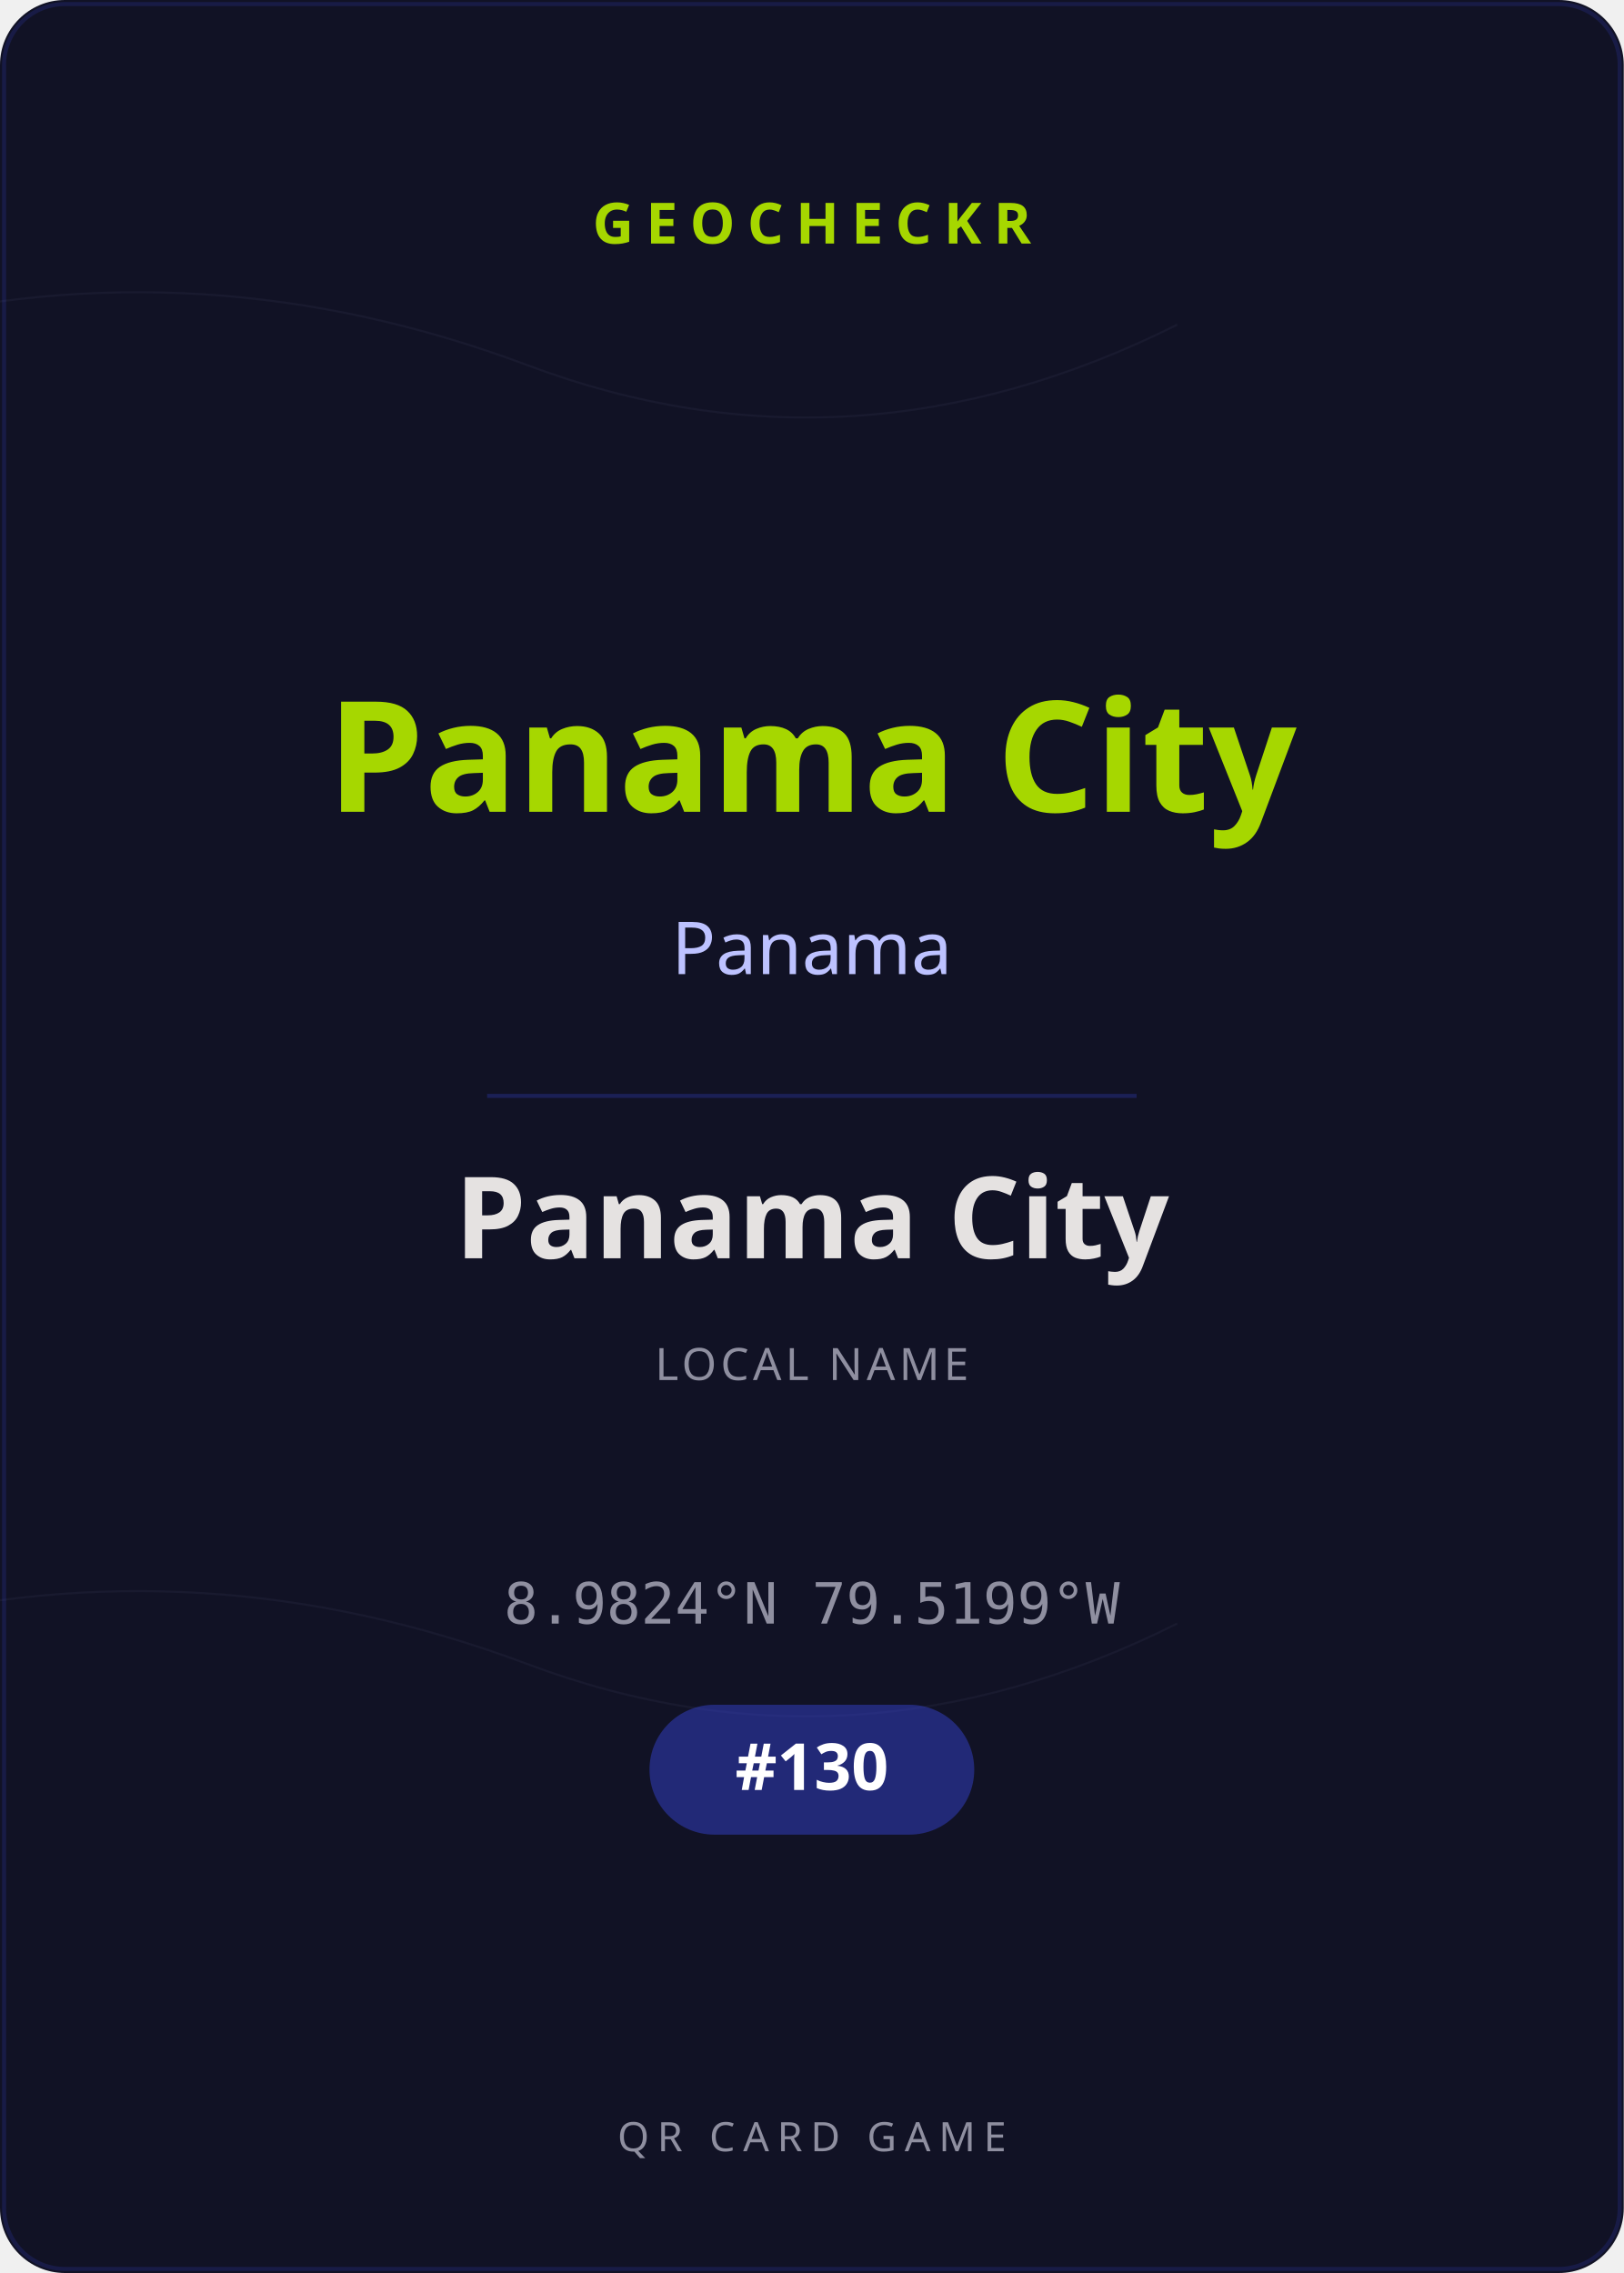
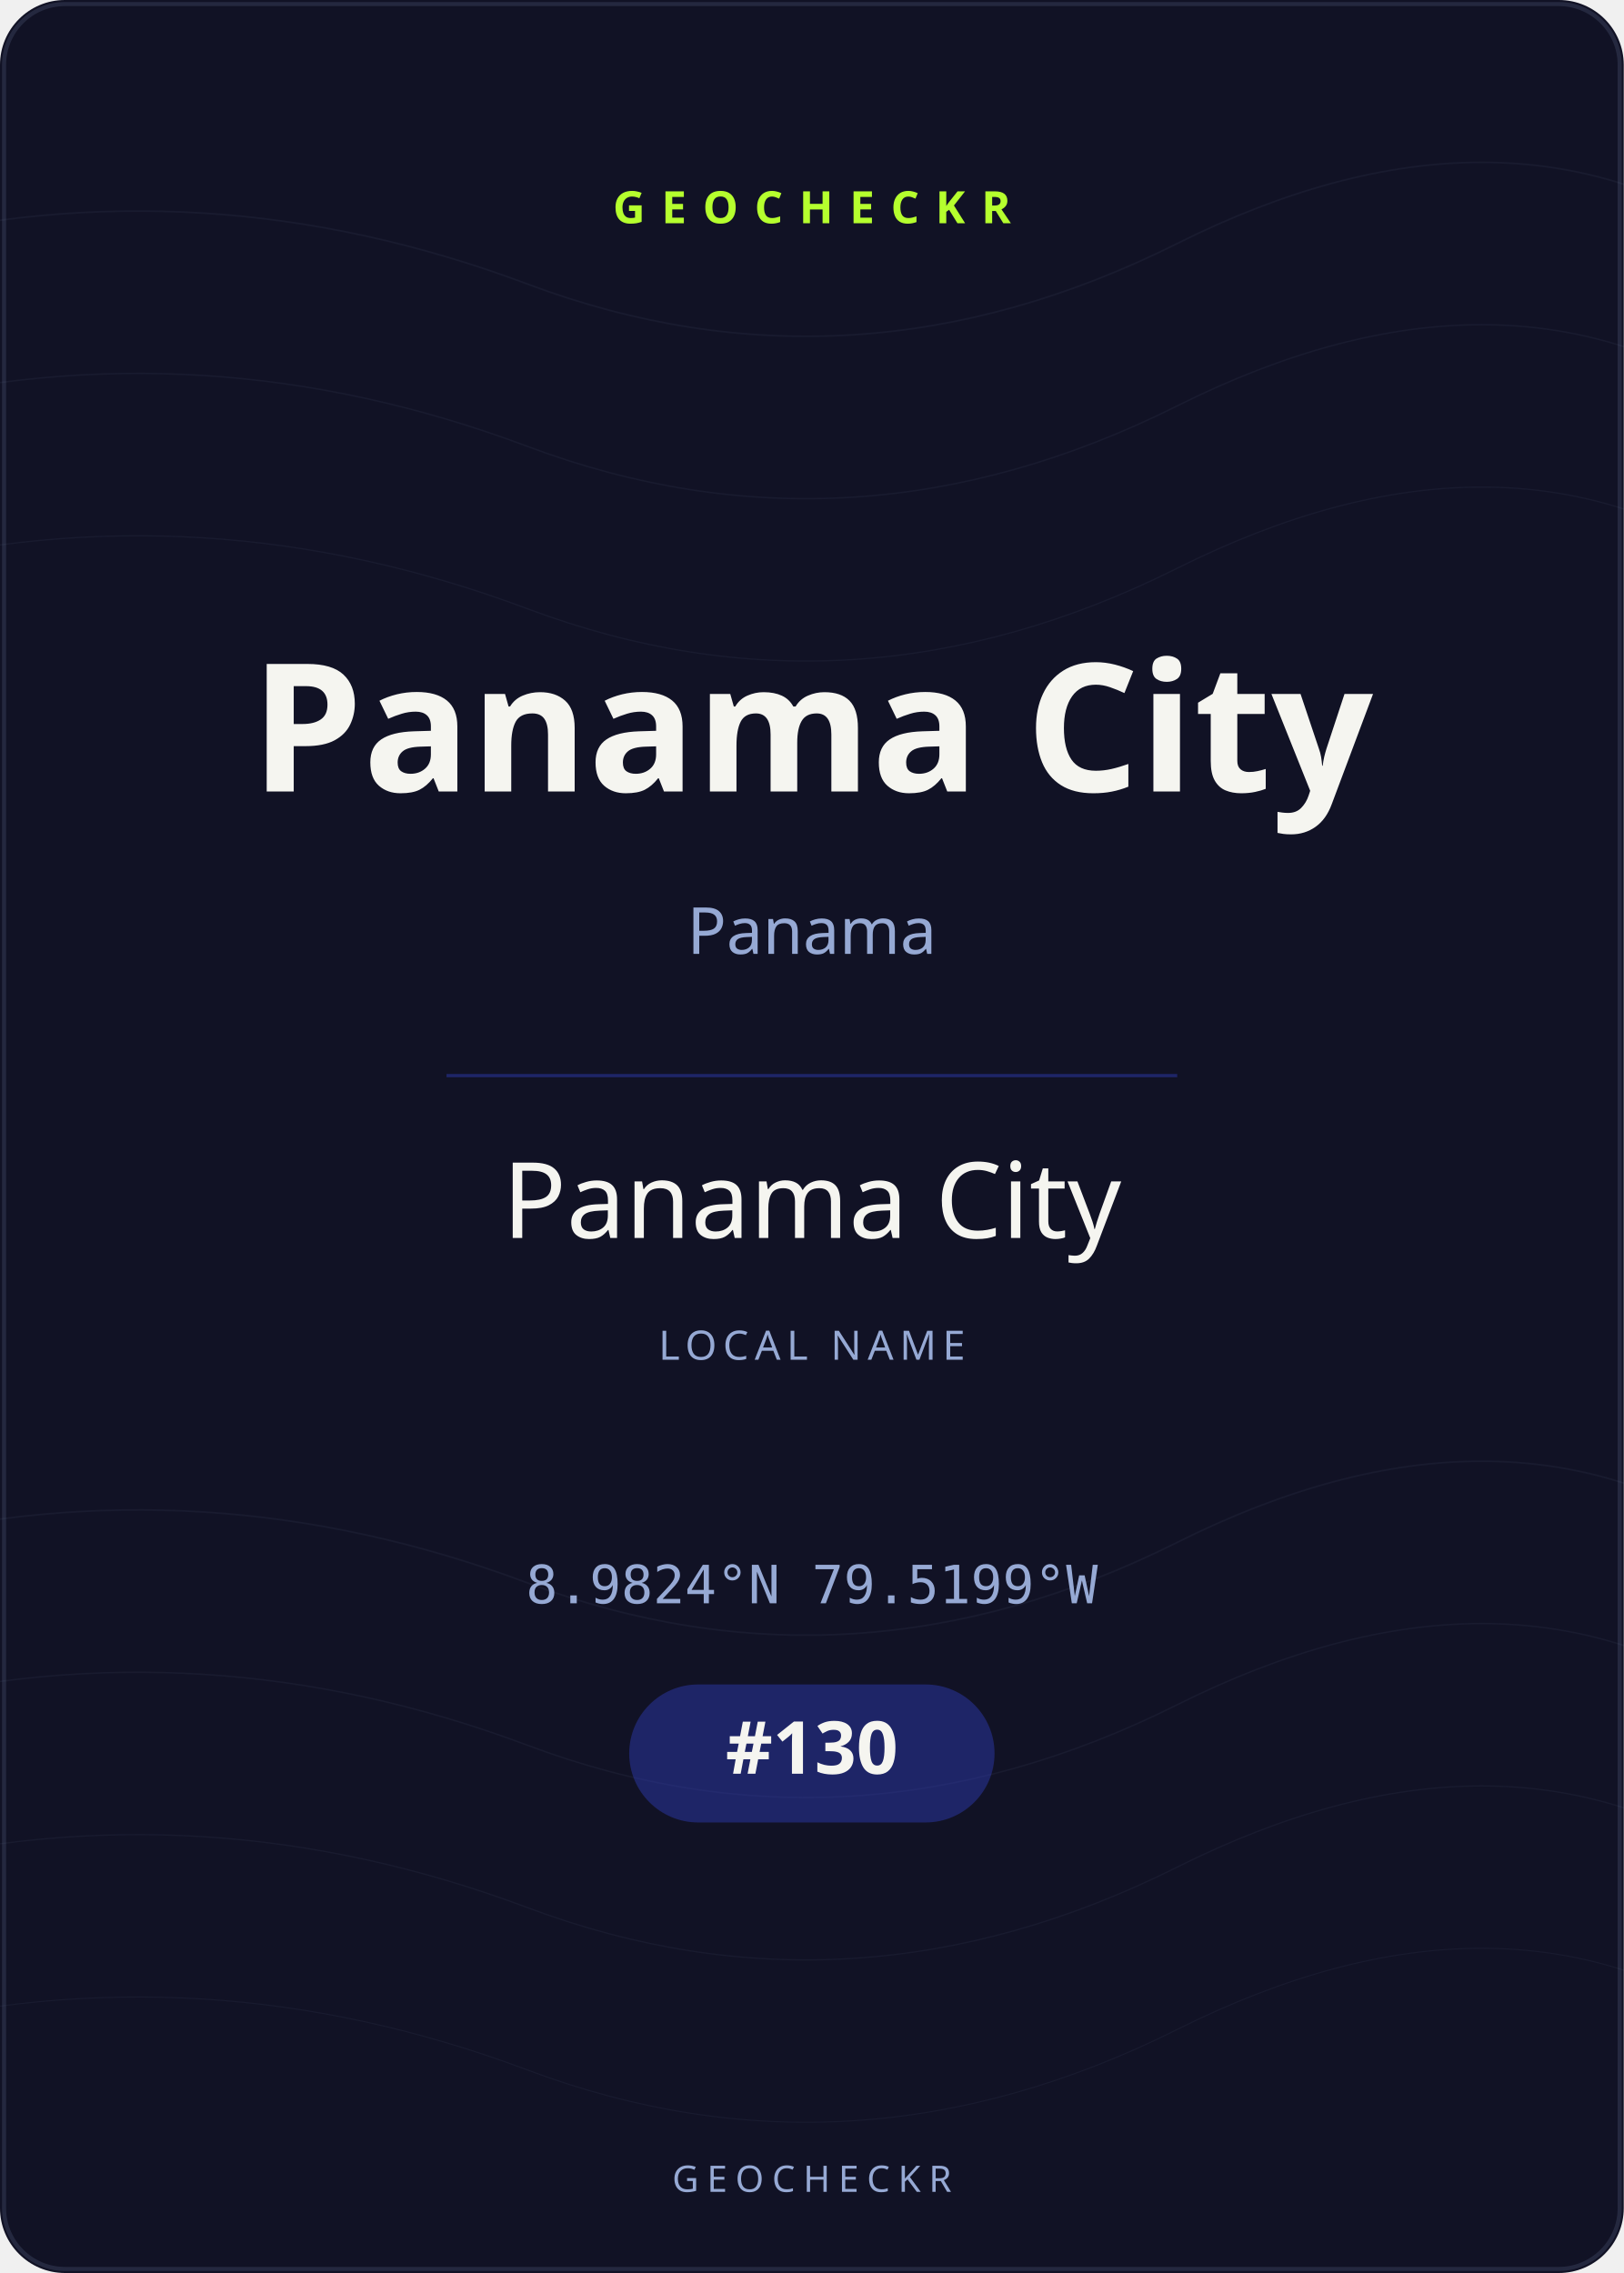
<svg xmlns="http://www.w3.org/2000/svg" viewBox="0 0 400 560">
  <rect width="400" height="560" rx="16" fill="#111225" />
-   <rect x="1" y="1" width="398" height="558" rx="15" fill="none" stroke="#3340ca" stroke-width="1" opacity="0.2" />
-   <g stroke="#bdc2ff" fill="none" opacity="0.05">
-     <path d="M-30,80 Q50,60 130,90 Q210,120 290,80" stroke-width="0.5" />
-     <path d="M-30,400 Q50,380 130,410 Q210,440 290,400" stroke-width="0.5" />
+   <rect x="1" y="1" width="398" height="558" rx="15" fill="none" stroke="#96a9d4" stroke-width="1" opacity="0.15" />
+   <g stroke="#96a9d4" fill="none" opacity="0.06">
+     <path d="M-30,60 Q50,40 130,70 Q210,100 290,60 Q370,20 430,60" stroke-width="0.4" />
+     <path d="M-30,100 Q50,80 130,110 Q210,140 290,100 Q370,60 430,100" stroke-width="0.35" />
+     <path d="M-30,140 Q50,120 130,150 Q210,180 290,140 Q370,100 430,140" stroke-width="0.3" />
+     <path d="M-30,380 Q50,360 130,390 Q210,420 290,380 Q370,340 430,380" stroke-width="0.4" />
+     <path d="M-30,420 Q50,400 130,430 Q210,460 290,420 Q370,380 430,420" stroke-width="0.35" />
+     <path d="M-30,460 Q50,440 130,470 Q210,500 290,460 Q370,420 430,460" stroke-width="0.3" />
+     <path d="M-30,500 Q50,480 130,510 Q210,540 290,500 Q370,460 430,500" stroke-width="0.25" />
  </g>
-   <text x="200" y="60" text-anchor="middle" font-family="Space Grotesk,sans-serif" font-size="14" font-weight="700" fill="#a6d700" letter-spacing="3">GEOCHECKR</text>
-   <text x="200" y="200" text-anchor="middle" font-family="Space Grotesk,sans-serif" font-size="38" font-weight="700" fill="#a6d700">Panama City</text>
-   <text x="200" y="240" text-anchor="middle" font-family="Space Grotesk,sans-serif" font-size="18" font-weight="400" fill="#bdc2ff">Panama</text>
-   <line x1="120" y1="270" x2="280" y2="270" stroke="#3340ca" stroke-width="1" opacity="0.3" />
-   <text x="200" y="310" text-anchor="middle" font-family="Space Grotesk,sans-serif" font-size="28" font-weight="600" fill="#e5e2e1">Panama City</text>
-   <text x="200" y="340" text-anchor="middle" font-family="Space Grotesk,sans-serif" font-size="11" fill="#8f8fa0" letter-spacing="1">LOCAL NAME</text>
-   <text x="200" y="400" text-anchor="middle" font-family="Space Grotesk,monospace" font-size="14" fill="#8f8fa0">8.9824°N  79.5199°W</text>
-   <rect x="160" y="420" width="80" height="32" rx="16" fill="#3340ca" opacity="0.5" />
-   <text x="200" y="441" text-anchor="middle" font-family="Space Grotesk,sans-serif" font-size="16" font-weight="700" fill="#fff">#130</text>
-   <text x="200" y="530" text-anchor="middle" font-family="Space Grotesk,sans-serif" font-size="10" fill="#8f8fa0" letter-spacing="2">QR CARD GAME</text>
+   <text x="200" y="55" text-anchor="middle" font-family="Space Grotesk,sans-serif" font-size="11" font-weight="600" fill="#b5ff2e" letter-spacing="4">GEOCHECKR</text>
+   <text x="200" y="195" text-anchor="middle" font-family="Space Grotesk,sans-serif" font-size="44" font-weight="700" fill="#f5f5f0">Panama City</text>
+   <text x="200" y="235" text-anchor="middle" font-family="Space Grotesk,sans-serif" font-size="16" fill="#96a9d4">Panama</text>
+   <line x1="110" y1="265" x2="290" y2="265" stroke="#3340ca" stroke-width="0.8" opacity="0.4" />
+   <text x="200" y="305" text-anchor="middle" font-family="Noto Sans,sans-serif" font-size="26" fill="#f5f5f0">Panama City</text>
+   <text x="200" y="335" text-anchor="middle" font-family="Space Grotesk,sans-serif" font-size="10" fill="#96a9d4" letter-spacing="1.5">LOCAL NAME</text>
+   <text x="200" y="395" text-anchor="middle" font-family="Space Grotesk,monospace" font-size="13" fill="#96a9d4">8.9824°N  79.5199°W</text>
+   <rect x="155" y="415" width="90" height="34" rx="17" fill="#3340ca" opacity="0.4" />
+   <text x="200" y="437" text-anchor="middle" font-family="Space Grotesk,sans-serif" font-size="18" font-weight="700" fill="#f5f5f0">#130</text>
+   <text x="200" y="540" text-anchor="middle" font-family="Space Grotesk,sans-serif" font-size="9" fill="#96a9d4" letter-spacing="2">GEOCHECKR</text>
</svg>
